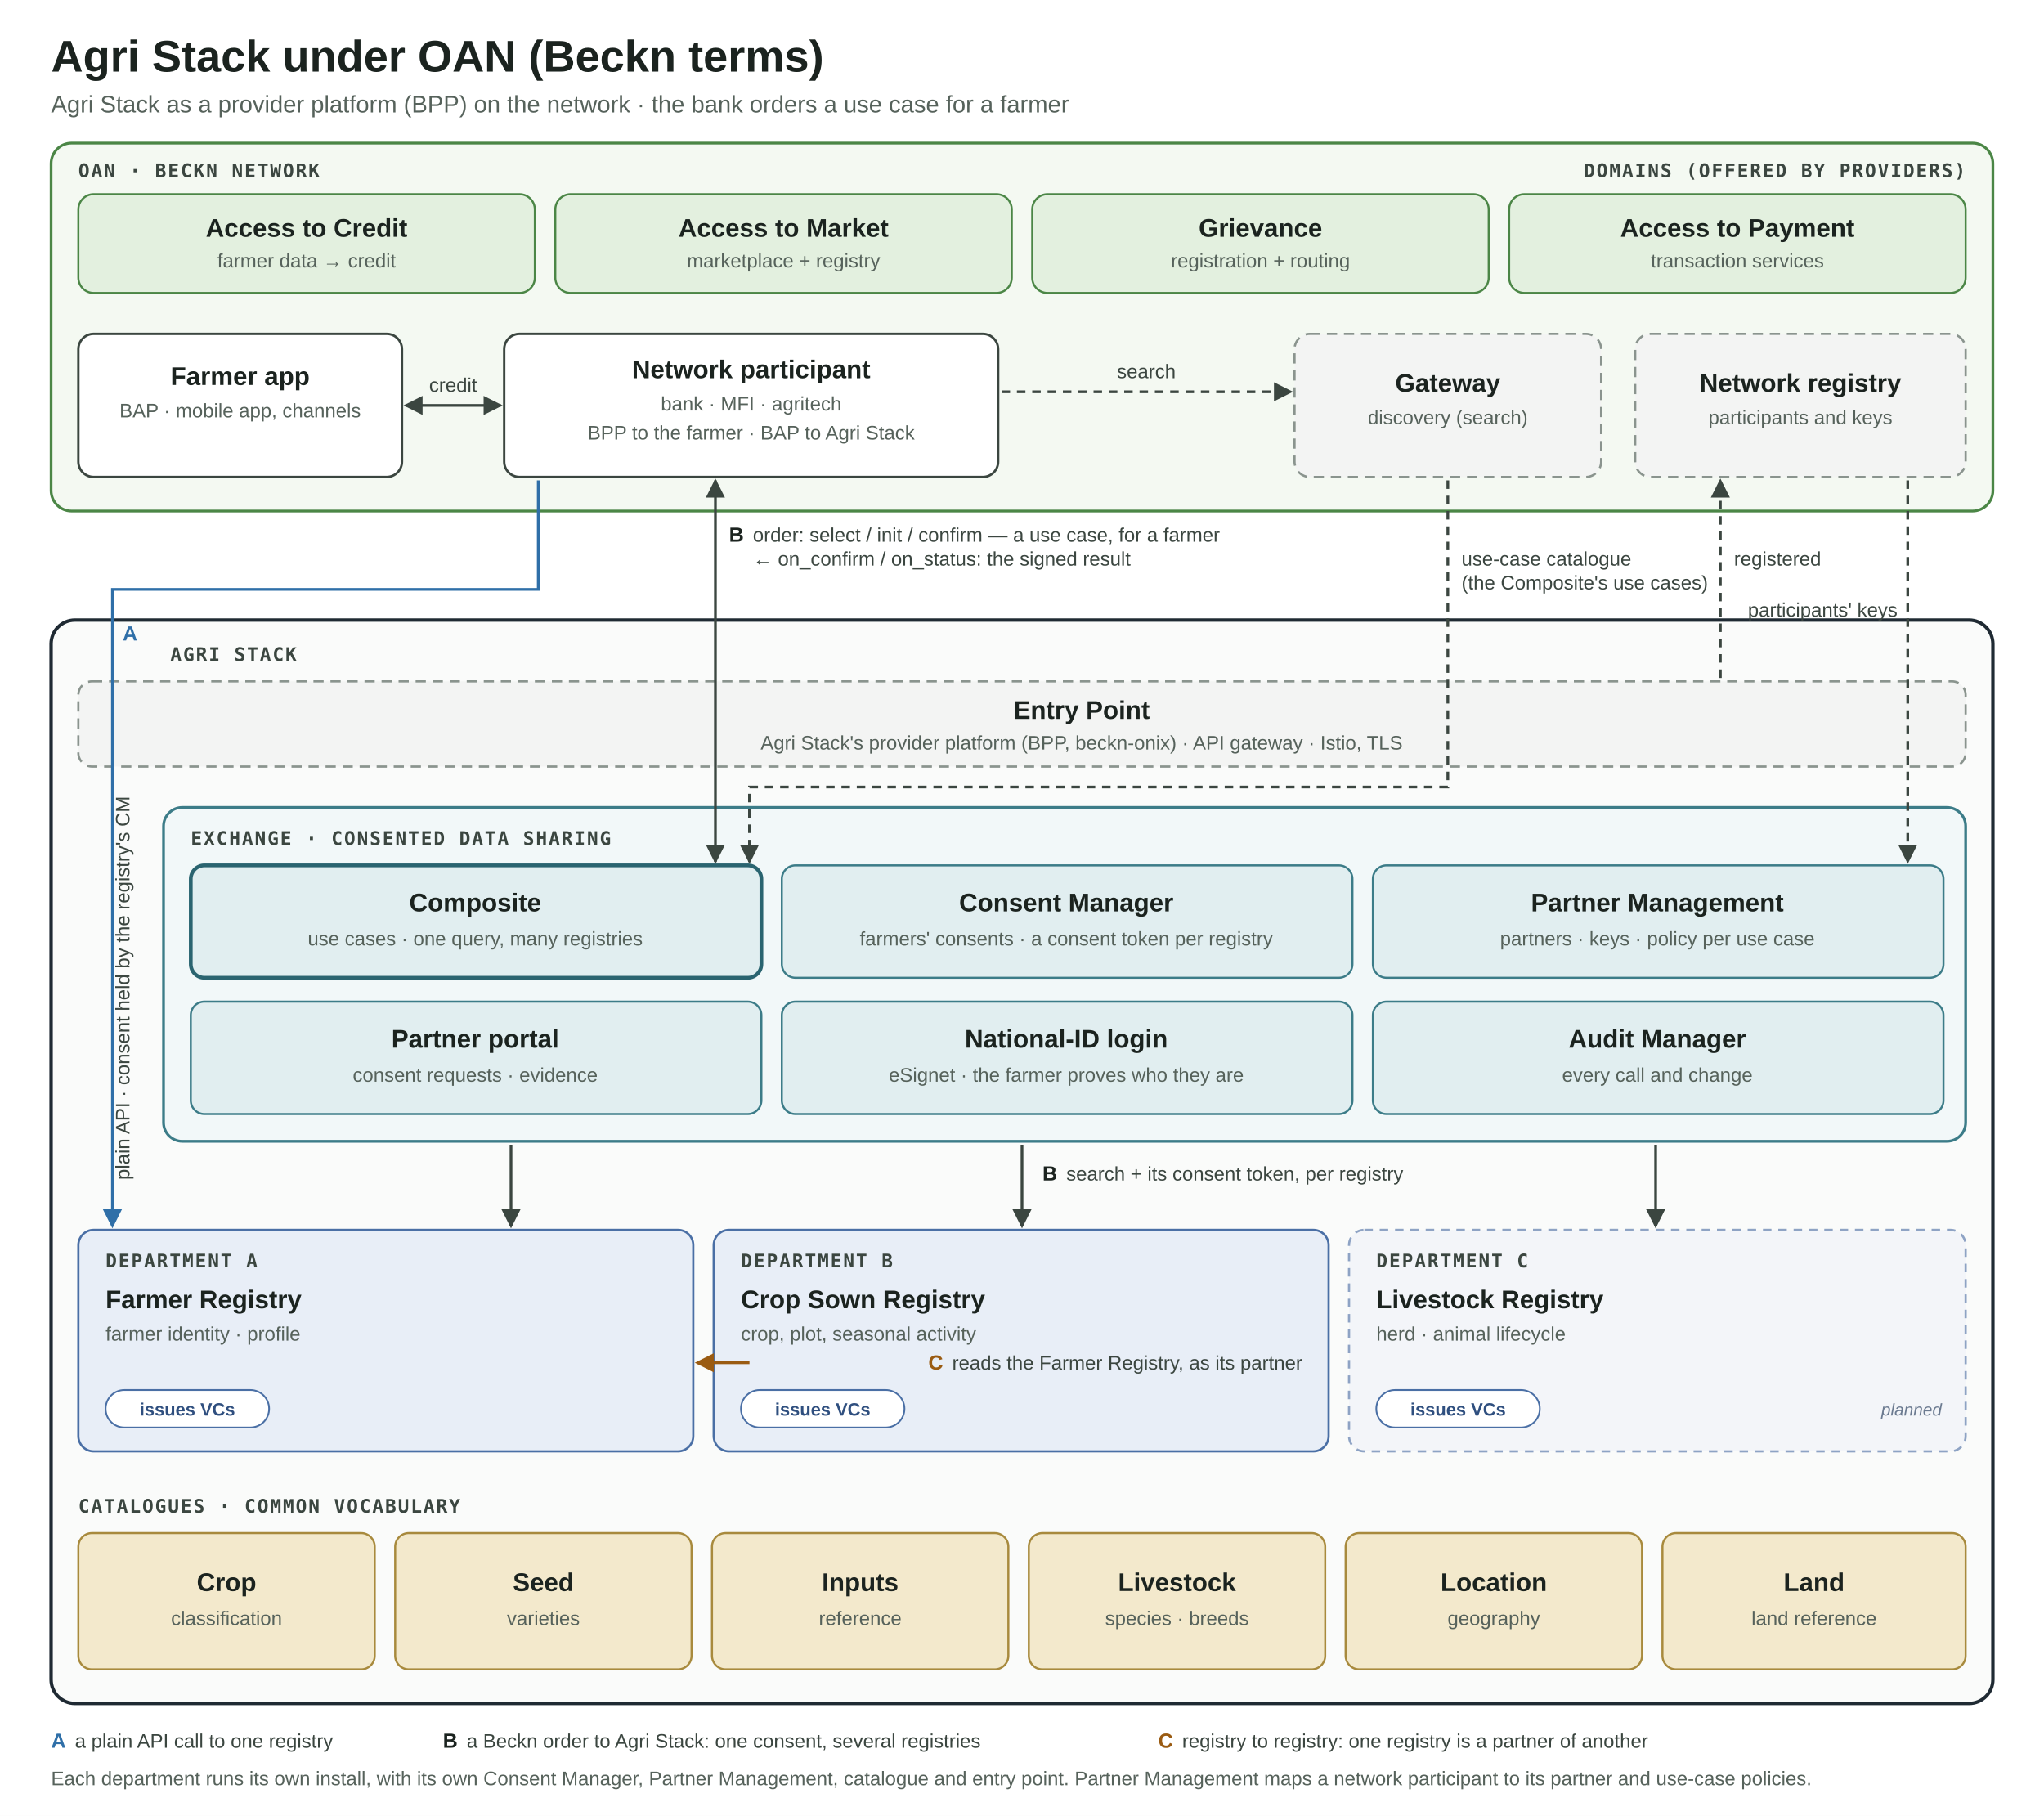
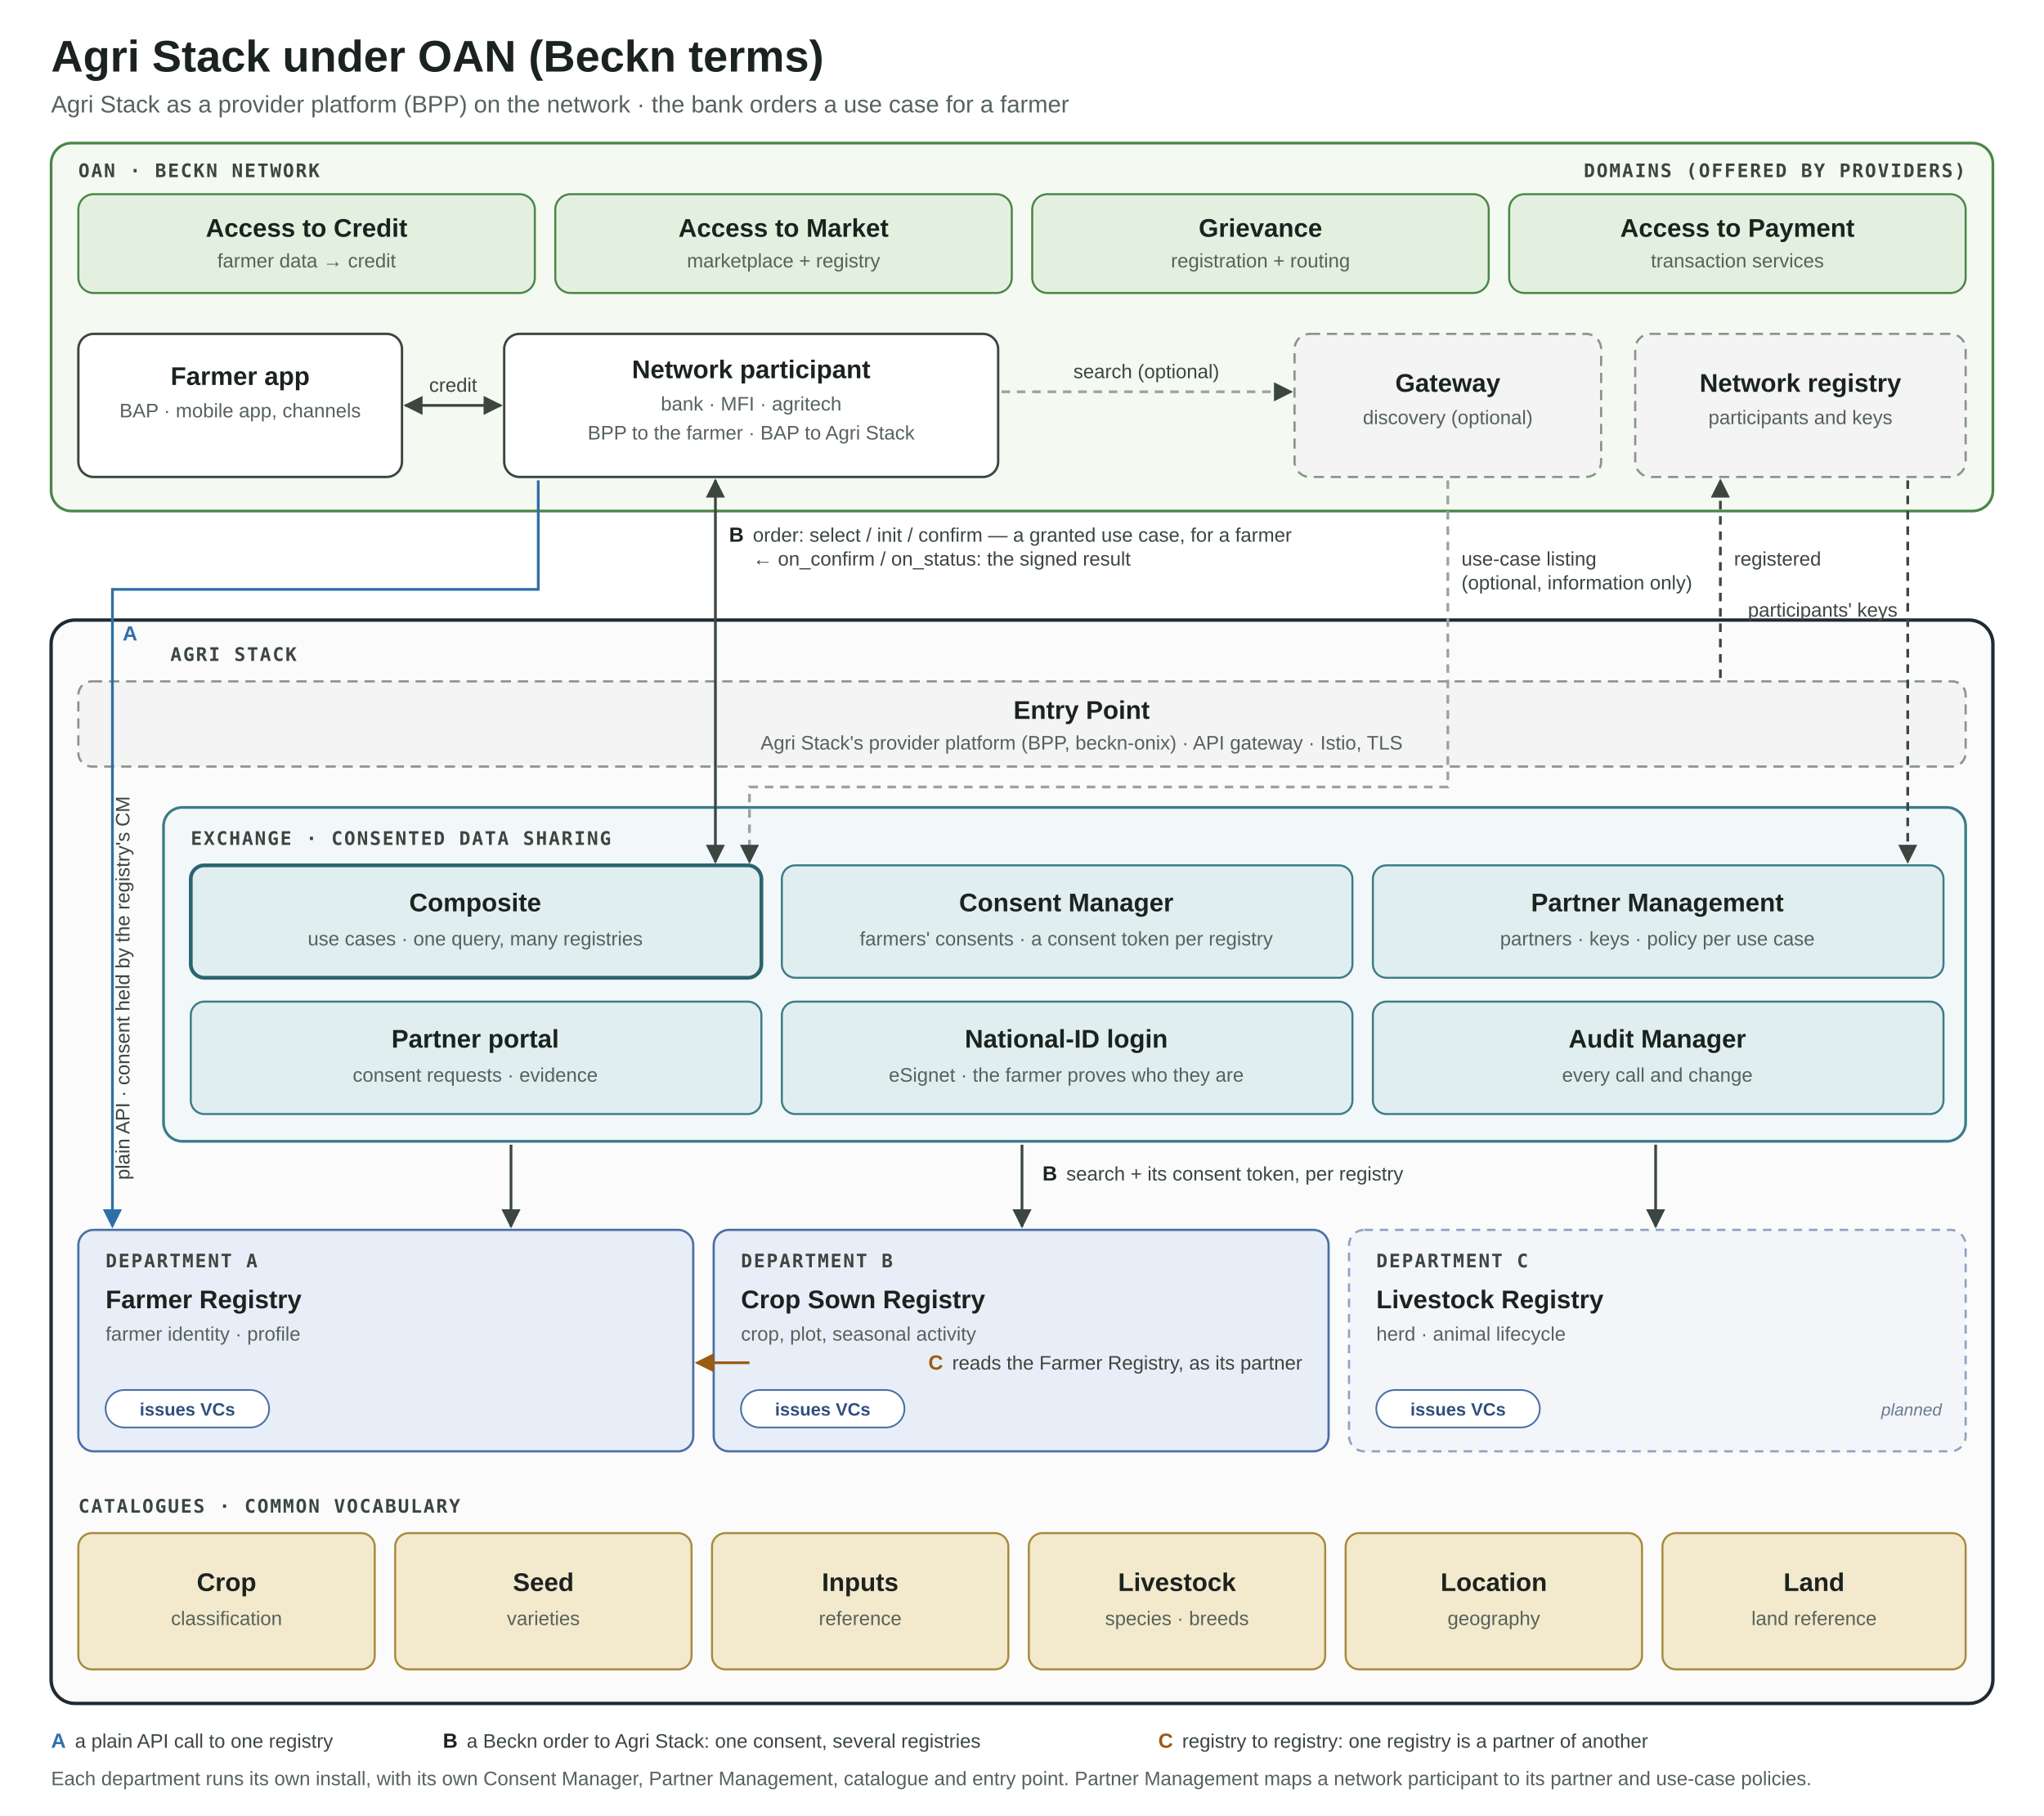
- <svg xmlns="http://www.w3.org/2000/svg" width="1200" height="1066" viewBox="0 0 1200 1066" role="img" aria-label="Agri Stack as a provider on the OAN Beckn network. OAN holds the domains (access to credit, access to market, grievance, access to payment), the farmer app (BAP), the bank as a network participant (a provider to the farmer, a consumer of Agri Stack), the network gateway and the network registry; Partner Management can take participants' keys from the network registry. Agri Stack has an entry point that is its provider platform (BPP, beckn-onix) registered in the network registry, the Exchange for consented data sharing, the departments' registries, each issuing verifiable credentials, and the catalogues. Path B: the bank discovers the Composite's use cases through the gateway and orders one for a farmer (select, init, confirm); the Composite answers with on_confirm and on_status. Path A: a plain API call to one registry. Path C: one registry is a partner of another.">
+ <svg xmlns="http://www.w3.org/2000/svg" width="1200" height="1066" viewBox="0 0 1200 1066" role="img" aria-label="Agri Stack as a provider on the OAN Beckn network. OAN holds the domains (access to credit, access to market, grievance, access to payment), the farmer app (BAP), the bank as a network participant (a provider to the farmer, a consumer of Agri Stack), the network gateway and the network registry; Partner Management can take participants' keys from the network registry. Agri Stack has an entry point that is its provider platform (BPP, beckn-onix) registered in the network registry, the Exchange for consented data sharing, the departments' registries, each issuing verifiable credentials, and the catalogues. Path B: the bank, onboarded and granted the use case beforehand, orders it for a farmer (listing use cases on the network is optional) (select, init, confirm); the Composite answers with on_confirm and on_status. Path A: a plain API call to one registry. Path C: one registry is a partner of another.">
  <style>
text{font-family:'Public Sans','Helvetica Neue',Arial,sans-serif;fill:#1B231F}
.h1{font-size:26px;font-weight:700} .sub{font-size:14px;fill:#56625B}
.t{font-size:15px;font-weight:600} .s{font-size:11.5px;fill:#56625B}
.cap{font-size:11px;letter-spacing:.08em;fill:#3B4640;font-family:'JetBrains Mono',Menlo,monospace;font-weight:600}
.lbl{font-size:11.5px;fill:#3B4640} .n{font-size:12px;font-weight:700;fill:#1B231F}
.oanbox{fill:#F4F9F2;stroke:#4B8646;stroke-width:1.6}
.oan{fill:#E3F0DF;stroke:#4B8646;stroke-width:1.2}
.prt{fill:#FFFFFF;stroke:#3B4640;stroke-width:1.4}
.stack{fill:#FAFBFA;stroke:#1F2A33;stroke-width:2}
.ing{fill:#F3F4F3;stroke:#8A948E;stroke-width:1.3;stroke-dasharray:6 4}
.ex{fill:#F2F8F9;stroke:#3C7C88;stroke-width:1.6}
.dpi{fill:#E1EEF0;stroke:#3C7C88;stroke-width:1.2}
.cmp{fill:#E1EEF0;stroke:#2A6470;stroke-width:2.2}
.reg{fill:#E8EEF7;stroke:#4A6FA5;stroke-width:1.3}
.regp{fill:#F3F5F9;stroke:#8EA3C4;stroke-width:1.3;stroke-dasharray:5 4}
.ref{fill:#F3E9CC;stroke:#A88A3D;stroke-width:1.2}
.vc{fill:#FFFFFF;stroke:#4A6FA5;stroke-width:1}
.vct{font-size:10.5px;font-weight:600;fill:#2F4F7F}
.tag{font-size:10px;fill:#6B7A90;font-style:italic}
.ar{stroke:#3B4640;stroke-width:1.6;fill:none}
.arA{stroke:#2F6FA8;stroke-width:1.6;fill:none} .nA{font-size:12px;font-weight:700;fill:#2F6FA8}
.arC{stroke:#9A5B12;stroke-width:1.6;fill:none} .nC{font-size:12px;font-weight:700;fill:#9A5B12}
.d2{stroke-dasharray:5 4}
</style>
  <defs>
    <marker id="a" viewBox="0 0 10 10" refX="9" refY="5" markerWidth="7" markerHeight="7" orient="auto-start-reverse">
      <path d="M0,0 L10,5 L0,10 z" fill="#3B4640" />
    </marker>
    <marker id="aA" viewBox="0 0 10 10" refX="9" refY="5" markerWidth="7" markerHeight="7" orient="auto-start-reverse">
      <path d="M0,0 L10,5 L0,10 z" fill="#2F6FA8" />
    </marker>
    <marker id="aC" viewBox="0 0 10 10" refX="9" refY="5" markerWidth="7" markerHeight="7" orient="auto-start-reverse">
      <path d="M0,0 L10,5 L0,10 z" fill="#9A5B12" />
    </marker>
  </defs>
  <rect width="100%" height="100%" fill="#FFFFFF" />
  <text class="h1" x="30" y="42">Agri Stack under OAN (Beckn terms)</text>
  <text class="sub" x="30" y="66">Agri Stack as a provider platform (BPP) on the network · the bank orders a use case for a farmer</text>
  <rect class="oanbox" x="30" y="84" width="1140" height="216" rx="12" />
  <text class="cap" x="46" y="104">OAN · BECKN NETWORK</text>
  <text class="cap" x="1154" y="104" text-anchor="end">DOMAINS (OFFERED BY PROVIDERS)</text>
  <rect class="oan" x="46" y="114" width="268" height="58" rx="9" />
  <text class="t" x="180" y="139" text-anchor="middle">Access to Credit</text>
  <text class="s" x="180" y="157" text-anchor="middle">farmer data → credit</text>
  <rect class="oan" x="326" y="114" width="268" height="58" rx="9" />
  <text class="t" x="460" y="139" text-anchor="middle">Access to Market</text>
  <text class="s" x="460" y="157" text-anchor="middle">marketplace + registry</text>
  <rect class="oan" x="606" y="114" width="268" height="58" rx="9" />
  <text class="t" x="740" y="139" text-anchor="middle">Grievance</text>
  <text class="s" x="740" y="157" text-anchor="middle">registration + routing</text>
  <rect class="oan" x="886" y="114" width="268" height="58" rx="9" />
  <text class="t" x="1020" y="139" text-anchor="middle">Access to Payment</text>
  <text class="s" x="1020" y="157" text-anchor="middle">transaction services</text>
  <rect class="prt" x="46" y="196" width="190" height="84" rx="9" />
  <text class="t" x="141" y="226" text-anchor="middle">Farmer app</text>
  <text class="s" x="141" y="245" text-anchor="middle">BAP · mobile app, channels</text>
  <rect class="prt" x="296" y="196" width="290" height="84" rx="9" />
  <text class="t" x="441" y="222" text-anchor="middle">Network participant</text>
  <text class="s" x="441" y="241" text-anchor="middle">bank · MFI · agritech</text>
  <text class="s" x="441" y="258" text-anchor="middle">BPP to the farmer · BAP to Agri Stack</text>
  <line class="ar" x1="238" y1="238" x2="294" y2="238" marker-end="url(#a)" marker-start="url(#a)" />
  <text class="lbl" x="266" y="230" text-anchor="middle">credit</text>
  <rect class="ing" x="760" y="196" width="180" height="84" rx="9" />
  <text class="t" x="850" y="230" text-anchor="middle">Gateway</text>
-   <text class="s" x="850" y="249" text-anchor="middle">discovery (search)</text>
+   <text class="s" x="850" y="249" text-anchor="middle">discovery (optional)</text>
  <rect class="ing" x="960" y="196" width="194" height="84" rx="9" />
  <text class="t" x="1057" y="230" text-anchor="middle">Network registry</text>
  <text class="s" x="1057" y="249" text-anchor="middle">participants and keys</text>
-   <line class="ar d2" x1="588" y1="230" x2="758" y2="230" marker-end="url(#a)" />
-   <text class="lbl" x="673" y="222" text-anchor="middle">search</text>
+   <line class="ar d2" x1="588" y1="230" x2="758" y2="230" marker-end="url(#a)" style="stroke:#9AA39E" />
+   <text class="lbl" x="673" y="222" text-anchor="middle">search (optional)</text>
  <g transform="translate(0,128)">
    <rect class="stack" x="30" y="236" width="1140" height="636" rx="14" />
    <text class="cap" x="100" y="260">AGRI STACK</text>
    <rect class="ing" x="46" y="272" width="1108" height="50" rx="8" />
    <text class="t" x="635" y="294" text-anchor="middle">Entry Point</text>
    <text class="s" x="635" y="312" text-anchor="middle">Agri Stack's provider platform (BPP, beckn-onix) · API gateway · Istio, TLS</text>
    <rect class="ex" x="96" y="346" width="1058" height="196" rx="11" />
    <text class="cap" x="112" y="368">EXCHANGE · CONSENTED DATA SHARING</text>
    <rect class="cmp" x="112" y="380" width="335" height="66" rx="8" />
    <text class="t" x="279" y="407" text-anchor="middle">Composite</text>
    <text class="s" x="279" y="427" text-anchor="middle">use cases · one query, many registries</text>
    <rect class="dpi" x="459" y="380" width="335" height="66" rx="8" />
    <text class="t" x="626" y="407" text-anchor="middle">Consent Manager</text>
    <text class="s" x="626" y="427" text-anchor="middle">farmers' consents · a consent token per registry</text>
    <rect class="dpi" x="806" y="380" width="335" height="66" rx="8" />
    <text class="t" x="973" y="407" text-anchor="middle">Partner Management</text>
    <text class="s" x="973" y="427" text-anchor="middle">partners · keys · policy per use case</text>
    <rect class="dpi" x="112" y="460" width="335" height="66" rx="8" />
    <text class="t" x="279" y="487" text-anchor="middle">Partner portal</text>
    <text class="s" x="279" y="507" text-anchor="middle">consent requests · evidence</text>
    <rect class="dpi" x="459" y="460" width="335" height="66" rx="8" />
    <text class="t" x="626" y="487" text-anchor="middle">National-ID login</text>
    <text class="s" x="626" y="507" text-anchor="middle">eSignet · the farmer proves who they are</text>
    <rect class="dpi" x="806" y="460" width="335" height="66" rx="8" />
    <text class="t" x="973" y="487" text-anchor="middle">Audit Manager</text>
    <text class="s" x="973" y="507" text-anchor="middle">every call and change</text>
    <rect class="reg" x="46" y="594" width="361" height="130" rx="9" />
    <text class="cap" x="62" y="616">DEPARTMENT A</text>
    <text class="t" x="62" y="640">Farmer Registry</text>
    <text class="s" x="62" y="659">farmer identity · profile</text>
    <rect class="vc" x="62" y="688" width="96" height="22" rx="11" />
    <text class="vct" x="110" y="703" text-anchor="middle">issues VCs</text>
    <rect class="reg" x="419" y="594" width="361" height="130" rx="9" />
    <text class="cap" x="435" y="616">DEPARTMENT B</text>
    <text class="t" x="435" y="640">Crop Sown Registry</text>
    <text class="s" x="435" y="659">crop, plot, seasonal activity</text>
    <rect class="vc" x="435" y="688" width="96" height="22" rx="11" />
    <text class="vct" x="483" y="703" text-anchor="middle">issues VCs</text>
    <rect class="regp" x="792" y="594" width="362" height="130" rx="9" />
    <text class="cap" x="808" y="616">DEPARTMENT C</text>
    <text class="t" x="808" y="640">Livestock Registry</text>
    <text class="s" x="808" y="659">herd · animal lifecycle</text>
    <rect class="vc" x="808" y="688" width="96" height="22" rx="11" />
    <text class="vct" x="856" y="703" text-anchor="middle">issues VCs</text>
    <text class="tag" x="1140" y="703" text-anchor="end">planned</text>
    <text class="cap" x="46" y="760">CATALOGUES · COMMON VOCABULARY</text>
    <rect class="ref" x="46" y="772" width="174" height="80" rx="8" />
    <text class="t" x="133" y="806" text-anchor="middle">Crop</text>
    <text class="s" x="133" y="826" text-anchor="middle">classification</text>
    <rect class="ref" x="232" y="772" width="174" height="80" rx="8" />
    <text class="t" x="319" y="806" text-anchor="middle">Seed</text>
    <text class="s" x="319" y="826" text-anchor="middle">varieties</text>
    <rect class="ref" x="418" y="772" width="174" height="80" rx="8" />
    <text class="t" x="505" y="806" text-anchor="middle">Inputs</text>
    <text class="s" x="505" y="826" text-anchor="middle">reference</text>
    <rect class="ref" x="604" y="772" width="174" height="80" rx="8" />
    <text class="t" x="691" y="806" text-anchor="middle">Livestock</text>
    <text class="s" x="691" y="826" text-anchor="middle">species · breeds</text>
    <rect class="ref" x="790" y="772" width="174" height="80" rx="8" />
    <text class="t" x="877" y="806" text-anchor="middle">Location</text>
    <text class="s" x="877" y="826" text-anchor="middle">geography</text>
    <rect class="ref" x="976" y="772" width="178" height="80" rx="8" />
    <text class="t" x="1065" y="806" text-anchor="middle">Land</text>
    <text class="s" x="1065" y="826" text-anchor="middle">land reference</text>
  </g>
-   <polyline class="ar d2" points="850,282 850,462 440,462 440,506" marker-end="url(#a)" />
-   <text class="lbl" x="858" y="332">use-case catalogue</text>
-   <text class="lbl" x="858" y="346">(the Composite's use cases)</text>
+   <polyline class="ar d2" points="850,282 850,462 440,462 440,506" marker-end="url(#a)" style="stroke:#9AA39E" />
+   <text class="lbl" x="858" y="332">use-case listing</text>
+   <text class="lbl" x="858" y="346">(optional, information only)</text>
  <line class="ar d2" x1="1010" y1="398" x2="1010" y2="282" marker-end="url(#a)" />
  <text class="lbl" x="1018" y="332">registered</text>
  <line class="ar d2" x1="1120" y1="282" x2="1120" y2="506" marker-end="url(#a)" />
  <text class="lbl" x="1114" y="362" text-anchor="end">participants' keys</text>
  <line class="ar" x1="420" y1="282" x2="420" y2="506" marker-end="url(#a)" marker-start="url(#a)" />
  <text class="n" x="428" y="318">B</text>
-   <text class="lbl" x="442" y="318">order: select / init / confirm — a use case, for a farmer</text>
+   <text class="lbl" x="442" y="318">order: select / init / confirm — a granted use case, for a farmer</text>
  <text class="lbl" x="442" y="332">← on_confirm / on_status: the signed result</text>
  <line class="ar" x1="300" y1="672" x2="300" y2="720" marker-end="url(#a)" />
  <line class="ar" x1="600" y1="672" x2="600" y2="720" marker-end="url(#a)" />
  <line class="ar" x1="972" y1="672" x2="972" y2="720" marker-end="url(#a)" />
  <text class="n" x="612" y="693">B</text>
  <text class="lbl" x="626" y="693">search + its consent token, per registry</text>
  <polyline class="arA" points="316,282 316,346 66,346 66,720" marker-end="url(#aA)" />
  <text class="nA" x="72" y="376">A</text>
  <text class="lbl" x="72" y="576" transform="rotate(-90 76 576)" text-anchor="middle">plain API · consent held by the registry's CM</text>
  <line class="arC" x1="440" y1="800" x2="409" y2="800" marker-end="url(#aC)" />
  <text class="nC" x="545" y="804">C</text>
  <text class="lbl" x="559" y="804">reads the Farmer Registry, as its partner</text>
  <text class="nA" x="30" y="1026">A</text>
  <text class="lbl" x="44" y="1026">a plain API call to one registry</text>
  <text class="n" x="260" y="1026">B</text>
  <text class="lbl" x="274" y="1026">a Beckn order to Agri Stack: one consent, several registries</text>
  <text class="nC" x="680" y="1026">C</text>
  <text class="lbl" x="694" y="1026">registry to registry: one registry is a partner of another</text>
  <text class="s" x="30" y="1048">Each department runs its own install, with its own Consent Manager, Partner Management, catalogue and entry point. Partner Management maps a network participant to its partner and use-case policies.</text>
</svg>
